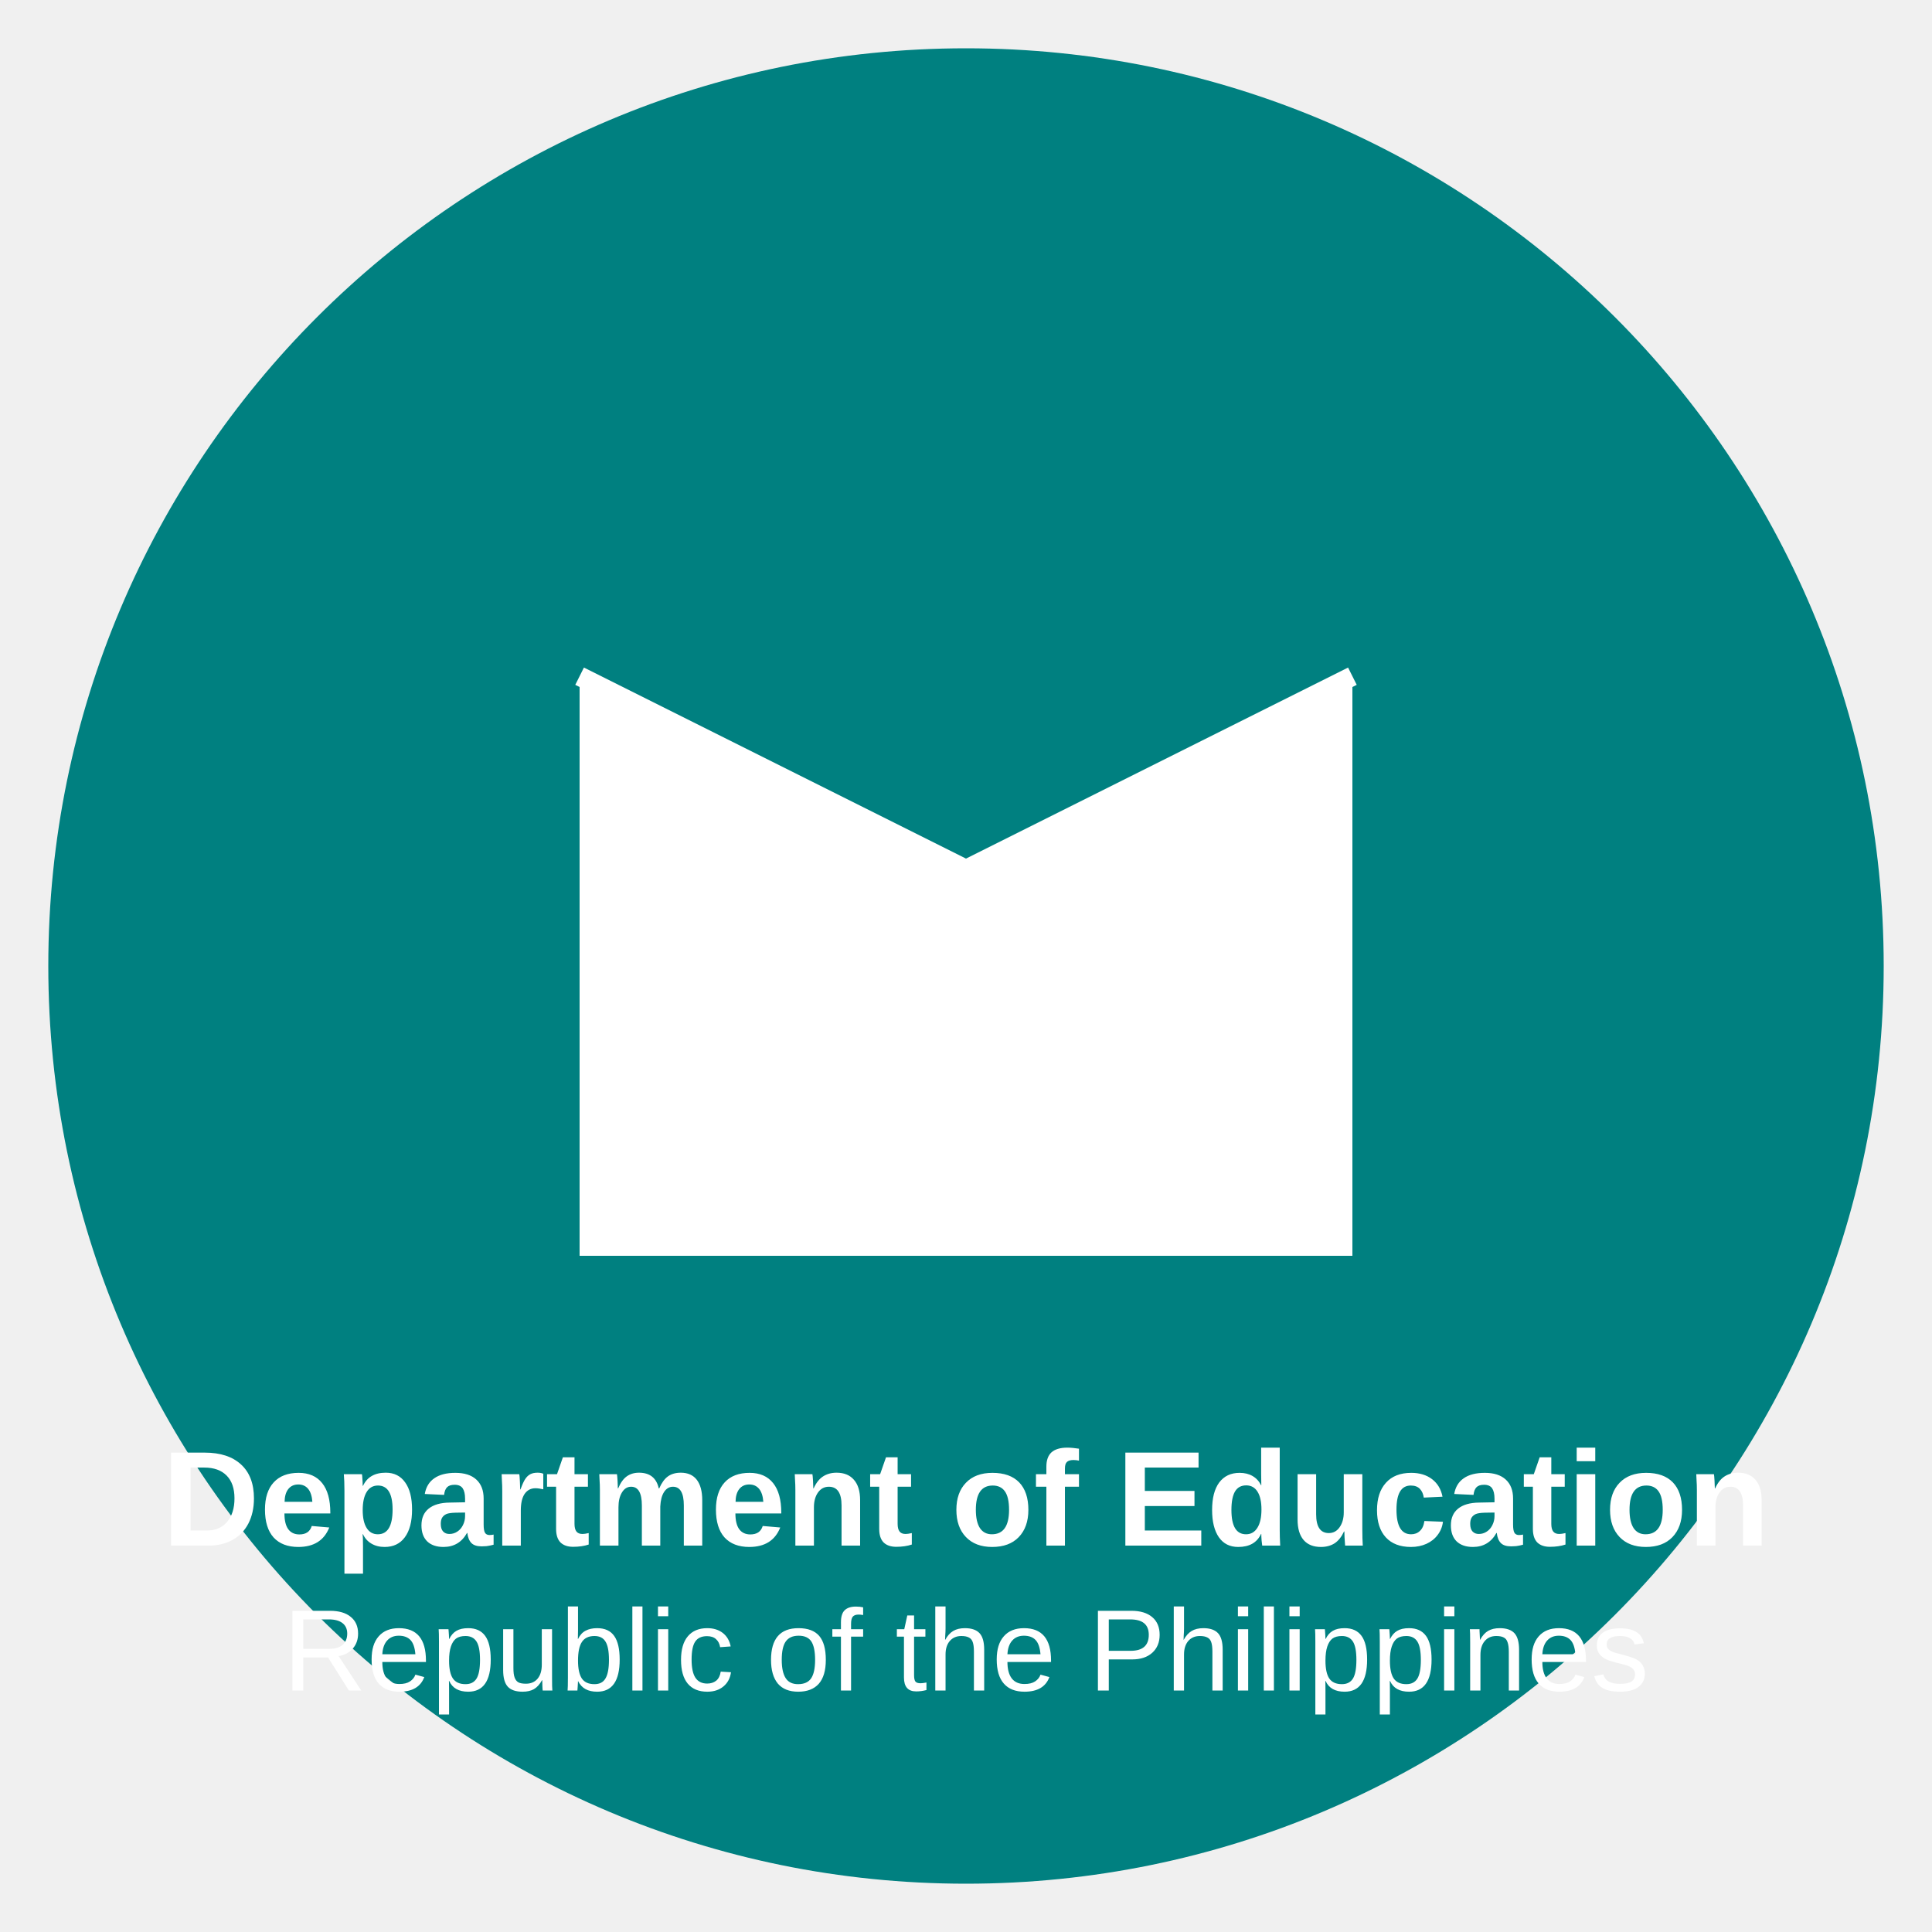
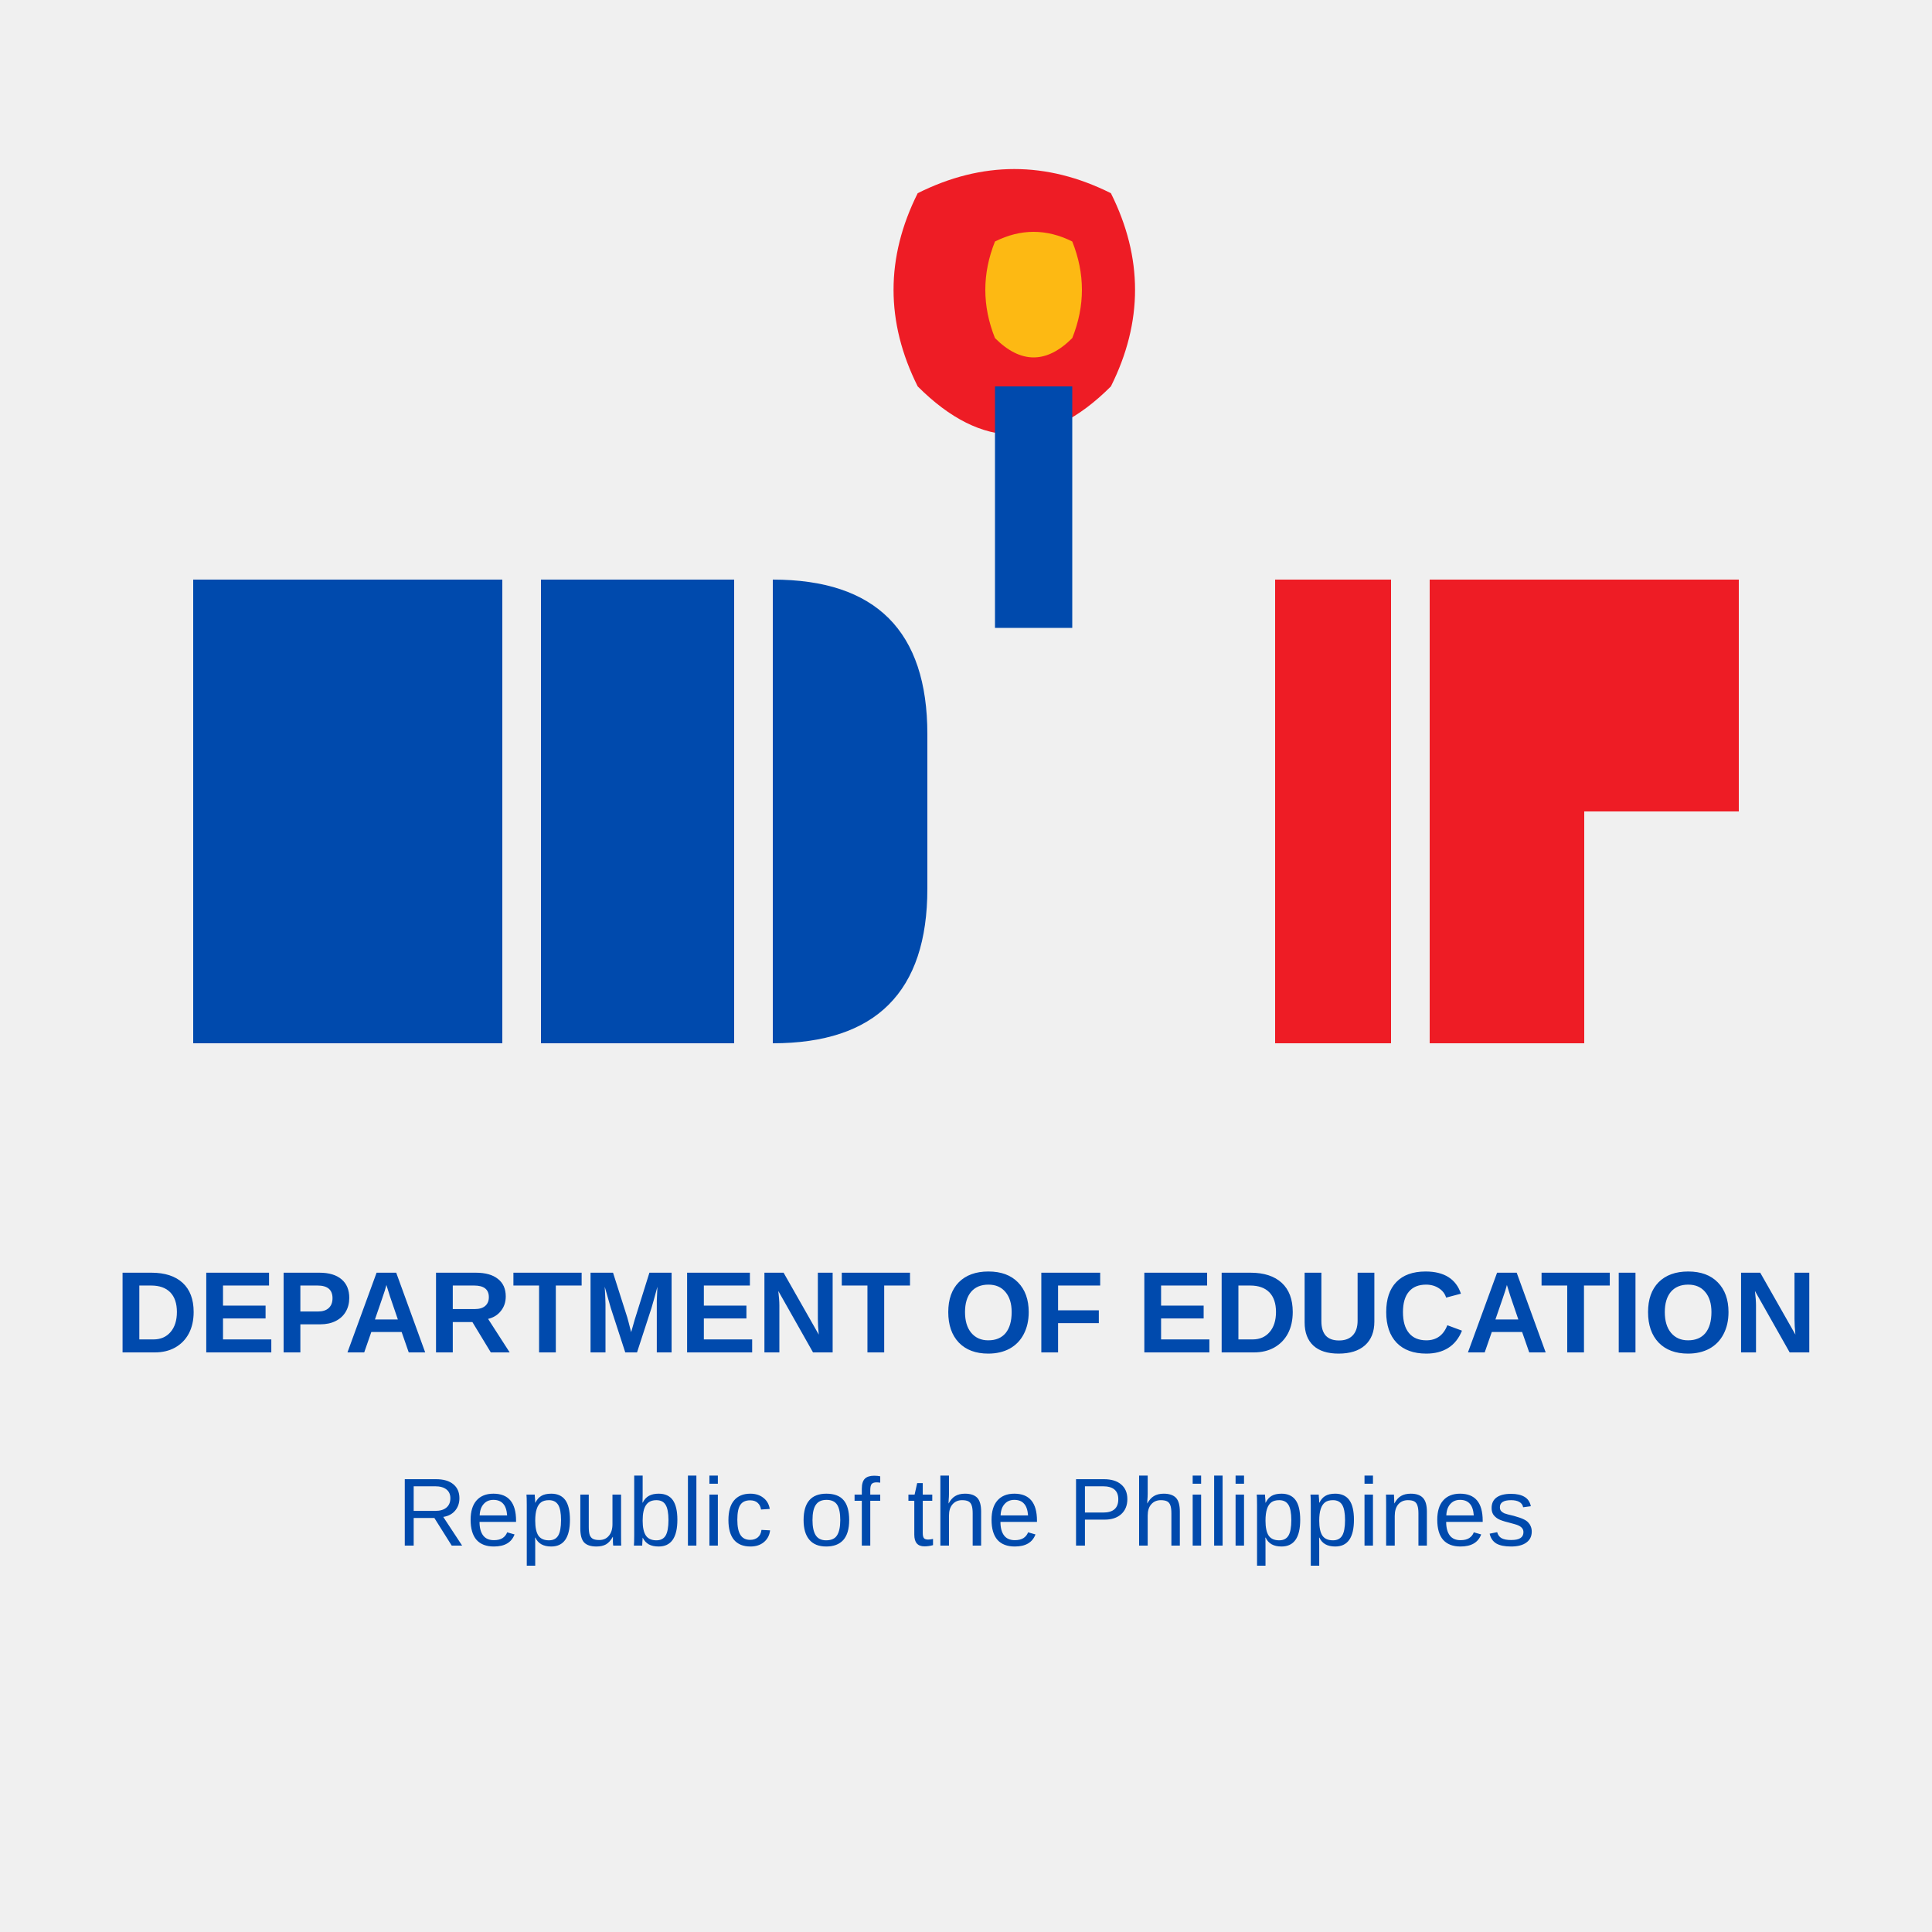
<svg xmlns="http://www.w3.org/2000/svg" width="200" height="200" viewBox="0 0 200 200" fill="none">
-   <circle cx="100" cy="100" r="95" fill="#008080" />
-   <path d="M60 70 L140 70 L140 130 L60 130 Z" fill="white" />
-   <path d="M60 70 L100 90 L140 70" fill="#008080" stroke="white" stroke-width="2" />
-   <text x="100" y="160" text-anchor="middle" fill="white" font-family="Arial" font-weight="bold" font-size="14">
-     Department of Education
+   <g transform="translate(20, 60) scale(0.8)">
+     <path d="M0 0 H40 V60 H0 Z" fill="#004AAD" />
+     <path d="M45 0 H70 V60 H45 Z" fill="#004AAD" />
+     <path d="M75 0 Q95 0 95 20 V40 Q95 60 75 60 H75 Z" fill="#004AAD" />
+     <path d="M160 0 H200 V30 H180 V60 H160 Z" fill="#EE1C25" />
+     <path d="M140 0 H155 V60 H140 Z" fill="#EE1C25" />
+   </g>
+   <g transform="translate(95, 20)">
+     <path d="M0 0 Q10 -5 20 0 Q25 10 20 20 Q15 25 10 25 Q5 25 0 20 Q-5 10 0 0" fill="#EE1C25" />
+     <path d="M8 5 Q12 3 16 5 Q18 10 16 15 Q14 17 12 17 Q10 17 8 15 Q6 10 8 5" fill="#FDB913" />
+     <rect x="8" y="20" width="8" height="25" fill="#004AAD" />
+   </g>
+   <text x="100" y="140" text-anchor="middle" fill="#004AAD" font-family="Arial" font-size="12" font-weight="bold">
+     DEPARTMENT OF EDUCATION
  </text>
-   <text x="100" y="175" text-anchor="middle" fill="white" font-family="Arial" font-size="12">
+   <text x="100" y="160" text-anchor="middle" fill="#004AAD" font-family="Arial" font-size="10">
    Republic of the Philippines
  </text>
</svg>
